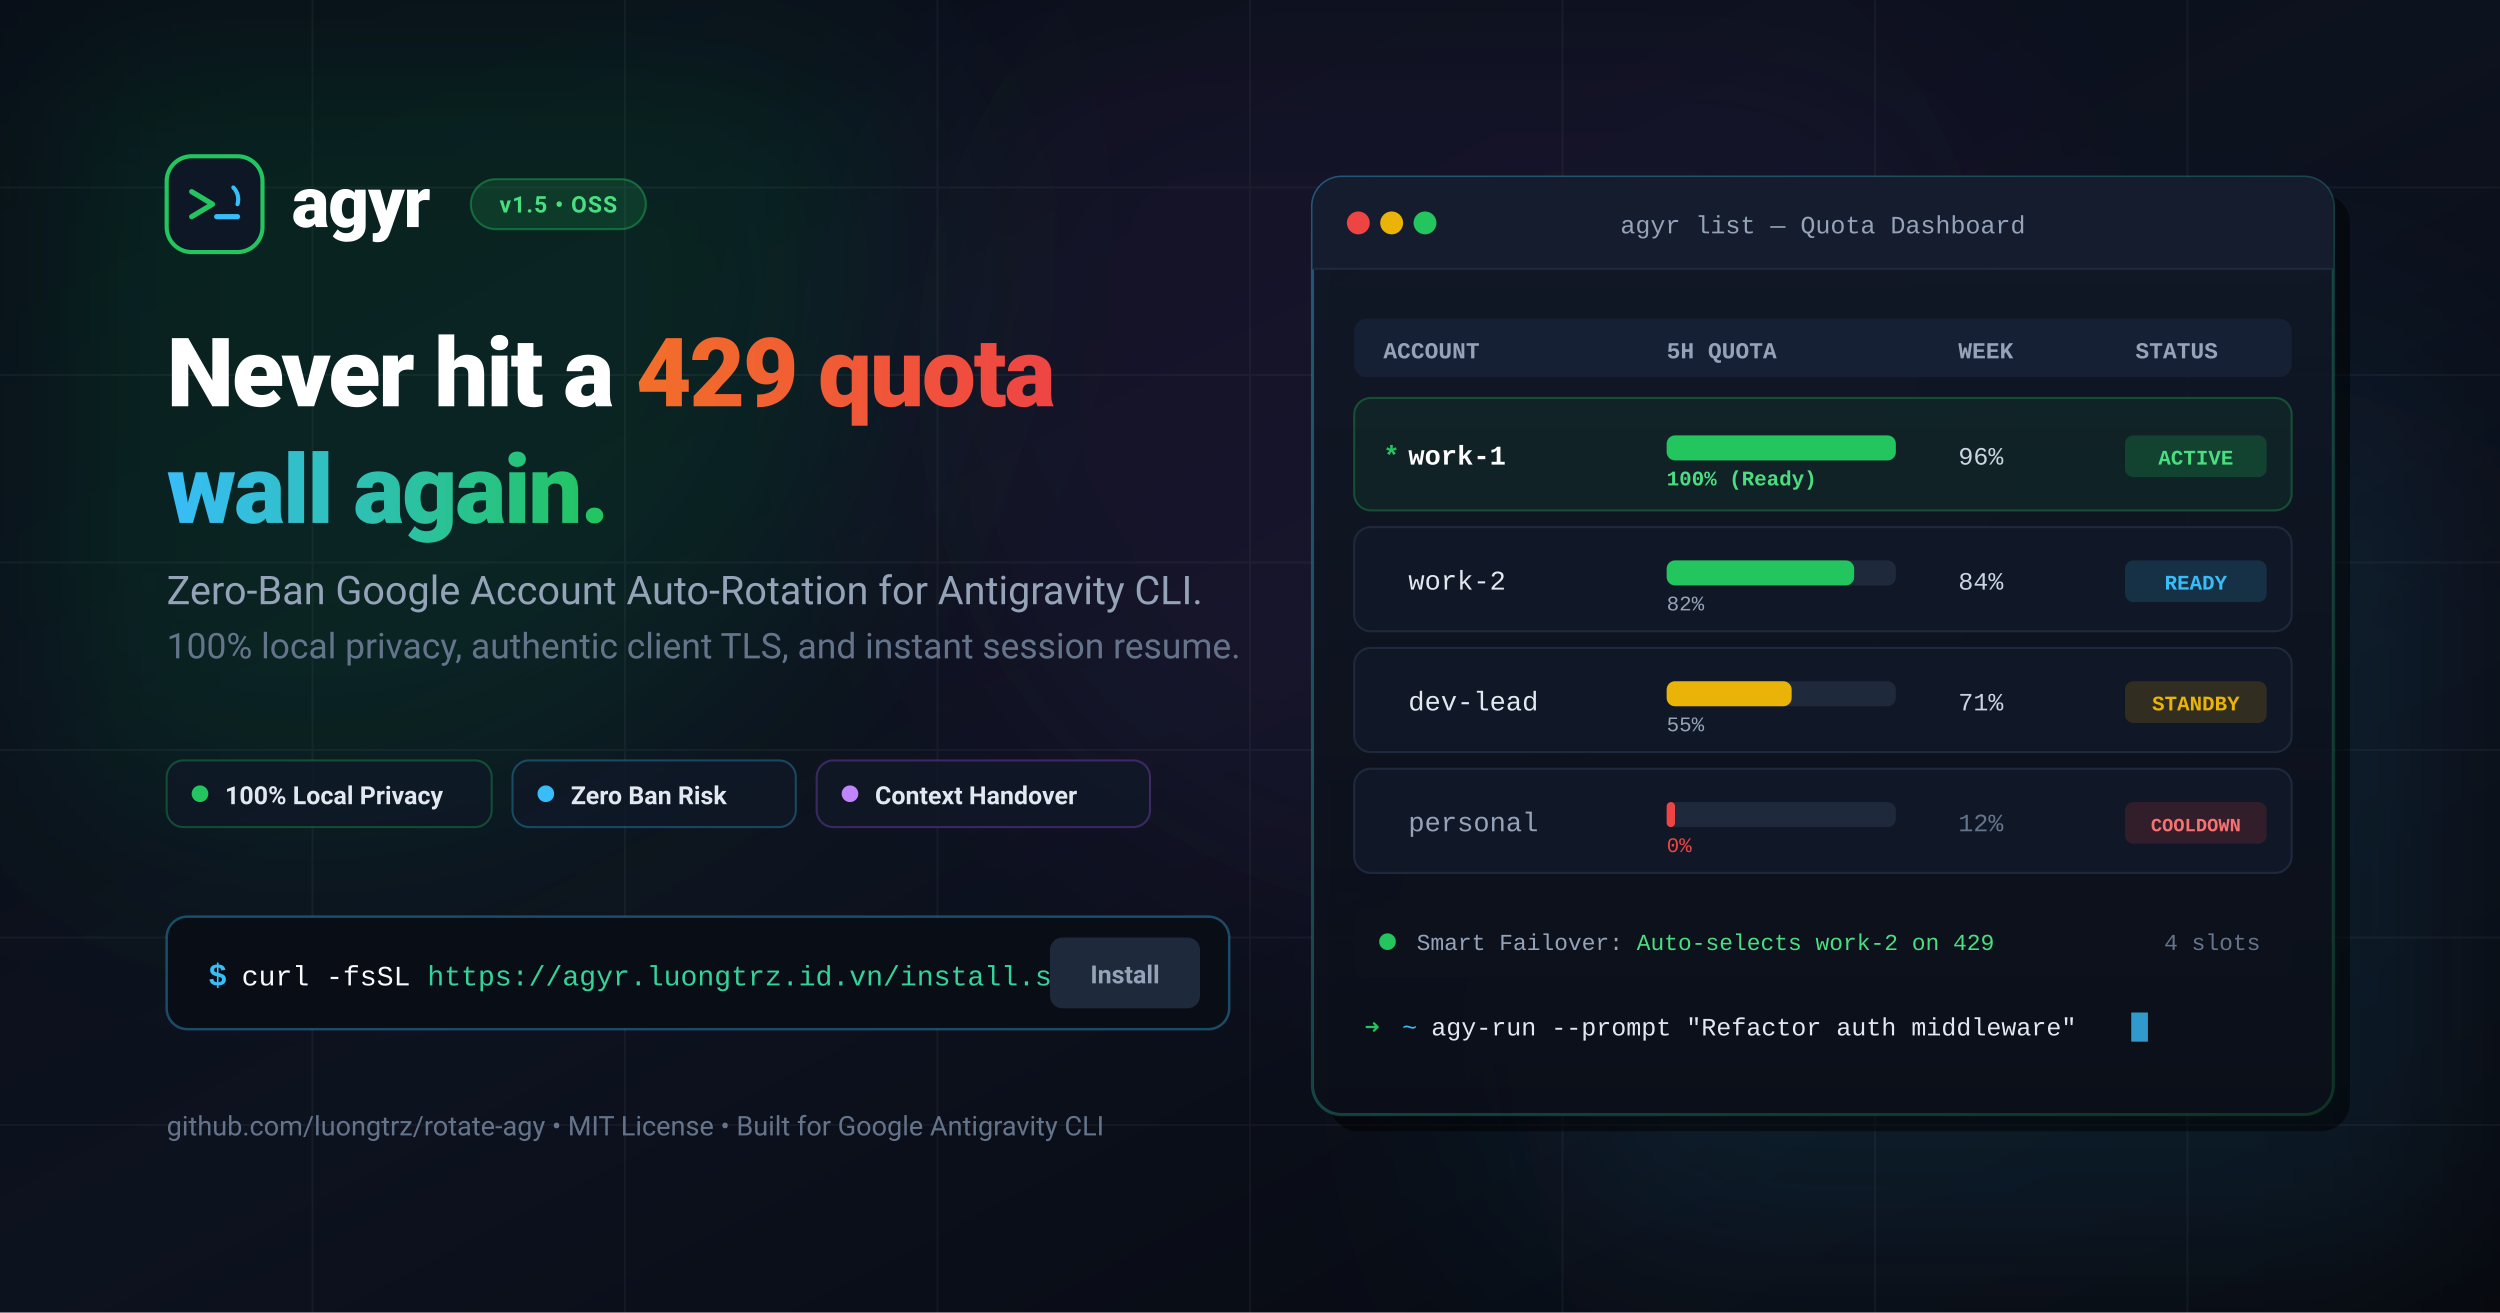
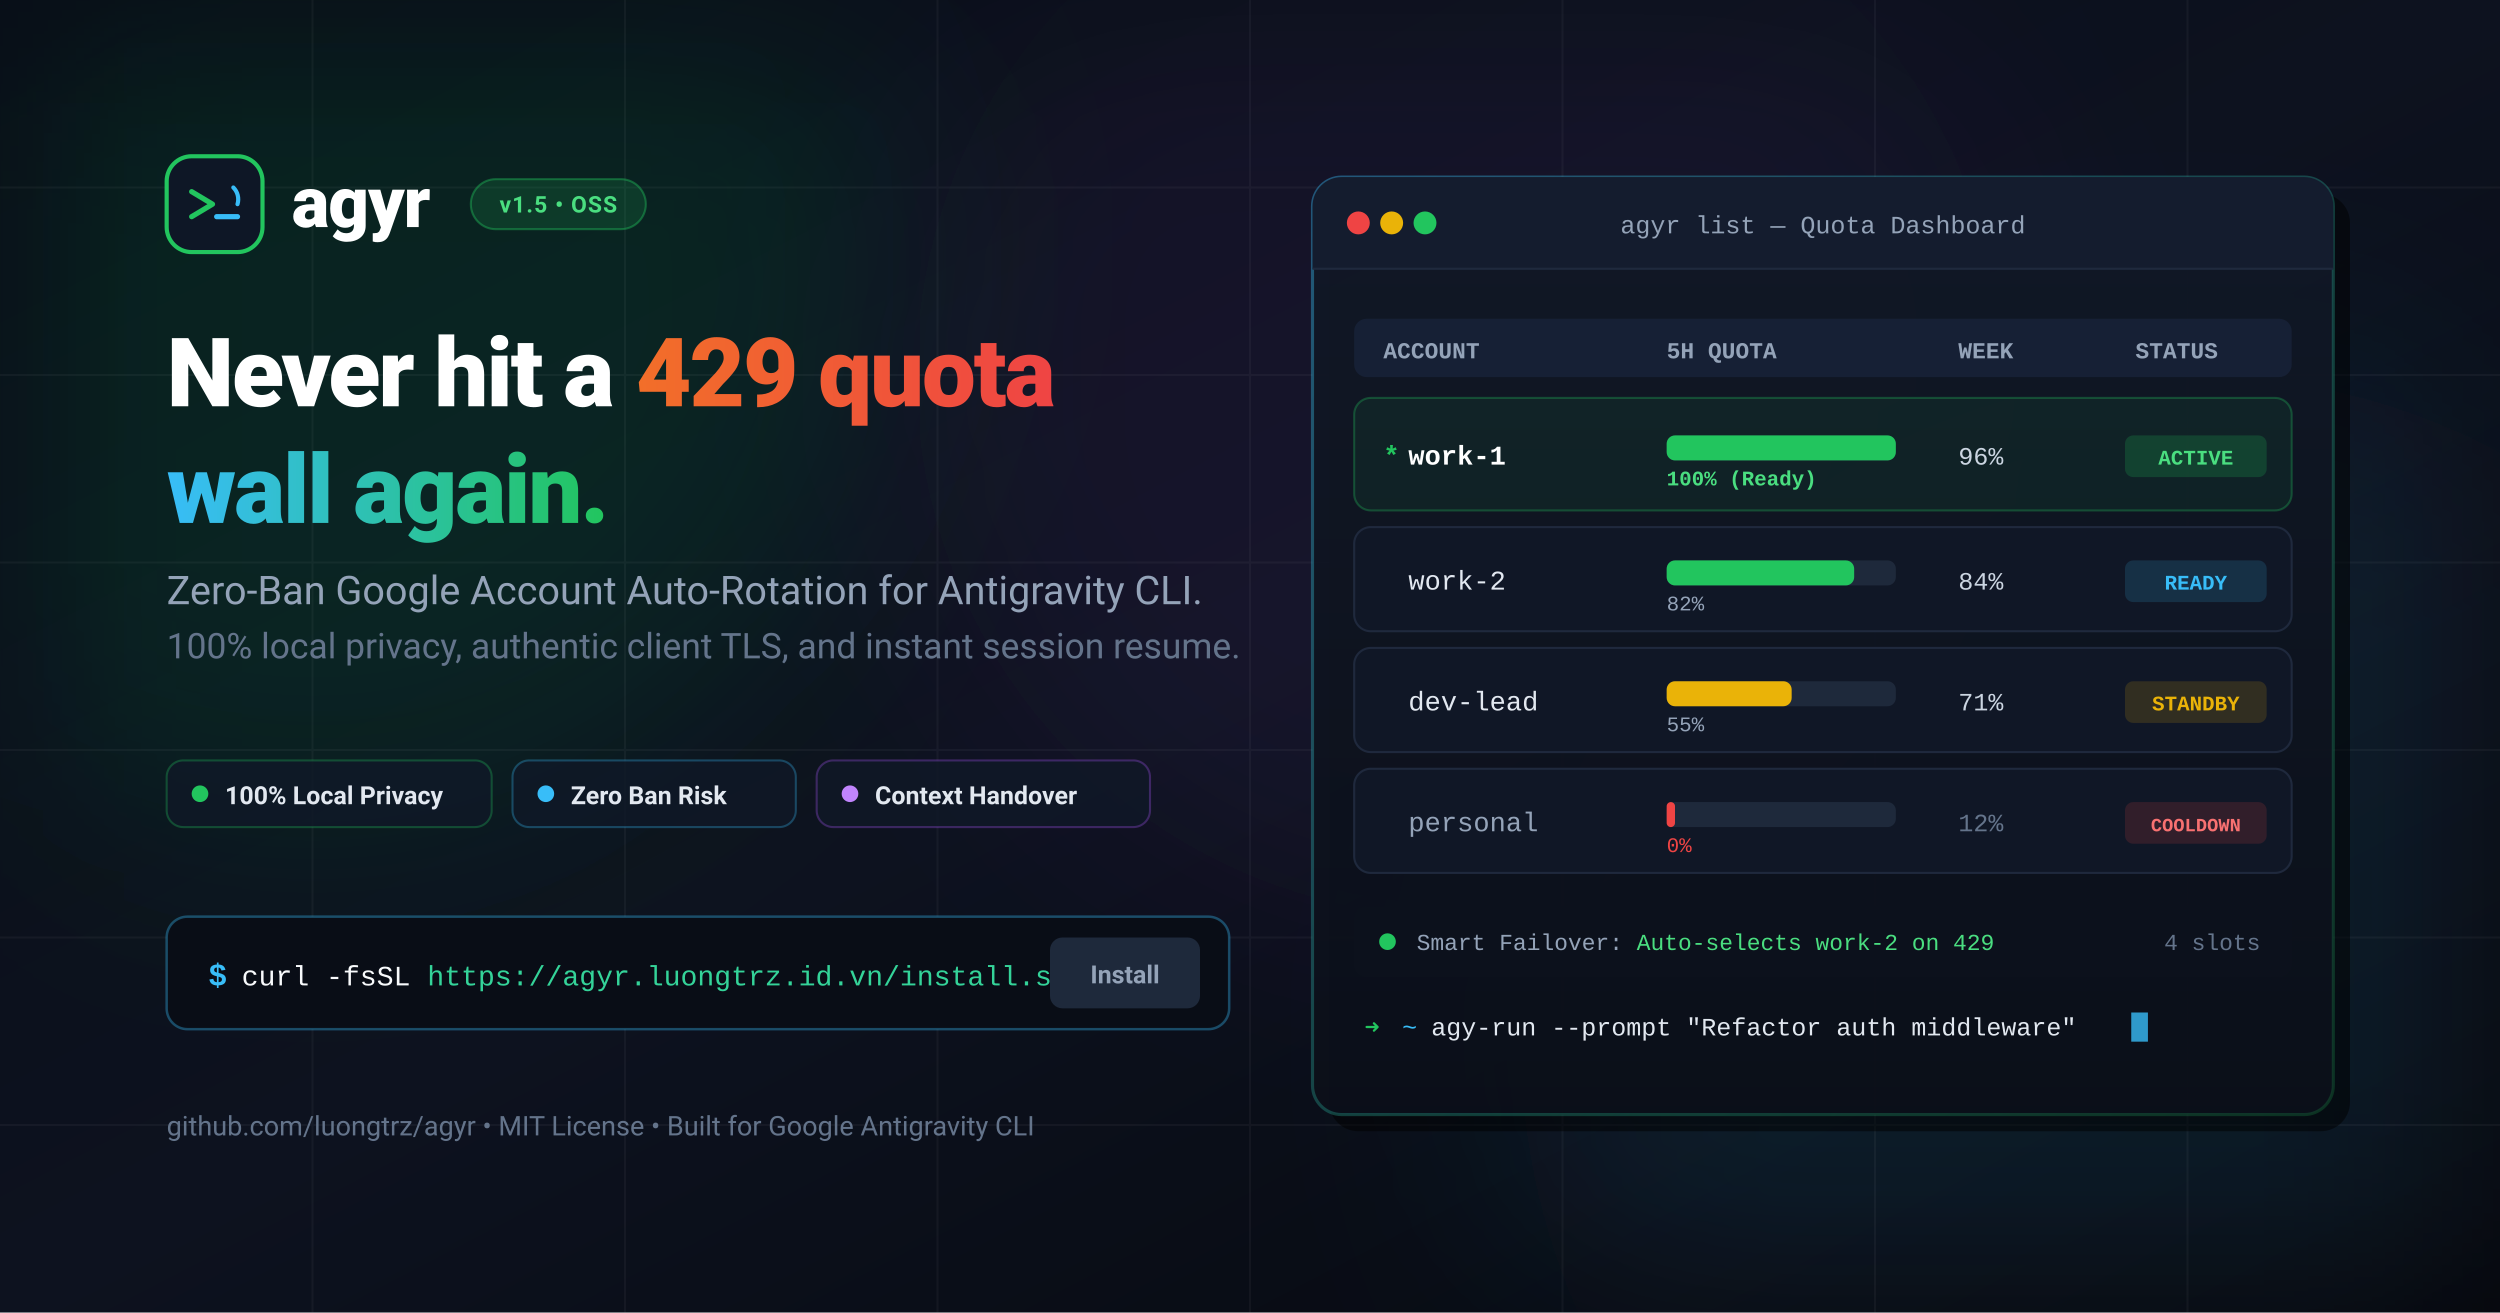
<svg xmlns="http://www.w3.org/2000/svg" viewBox="0 0 1200 630" width="1200" height="630">
  <defs>
    <linearGradient id="ogBgGrad" x1="0%" y1="0%" x2="100%" y2="100%">
      <stop offset="0%" stop-color="#080c16" />
      <stop offset="50%" stop-color="#0d121f" />
      <stop offset="100%" stop-color="#05070c" />
    </linearGradient>
    <linearGradient id="ogCardGrad" x1="0%" y1="0%" x2="0%" y2="100%">
      <stop offset="0%" stop-color="#111827" stop-opacity="0.95" />
      <stop offset="100%" stop-color="#0b0f19" stop-opacity="0.95" />
    </linearGradient>
    <linearGradient id="ogEmeraldCyan" x1="0%" y1="0%" x2="100%" y2="0%">
      <stop offset="0%" stop-color="#38bdf8" />
      <stop offset="100%" stop-color="#22c55e" />
    </linearGradient>
    <linearGradient id="ogAmberRed" x1="0%" y1="0%" x2="100%" y2="0%">
      <stop offset="0%" stop-color="#f59e0b" />
      <stop offset="100%" stop-color="#ef4444" />
    </linearGradient>
    <linearGradient id="ogBorderGrad" x1="0%" y1="0%" x2="100%" y2="100%">
      <stop offset="0%" stop-color="#38bdf8" stop-opacity="0.4" />
      <stop offset="100%" stop-color="#22c55e" stop-opacity="0.2" />
    </linearGradient>
    <filter id="glowSubtle" x="-20%" y="-20%" width="140%" height="140%">
      <feGaussianBlur stdDeviation="60" result="blur" />
    </filter>
    <filter id="glowBadge" x="-20%" y="-20%" width="140%" height="140%">
      <feGaussianBlur stdDeviation="8" result="blur" />
      <feComposite in="SourceGraphic" in2="blur" operator="over" />
    </filter>
    <style>
      .og-font {
        font-family: -apple-system, BlinkMacSystemFont, "Segoe UI", Roboto, Helvetica, Arial, sans-serif;
      }
      .og-mono {
        font-family: ui-monospace, SFMono-Regular, Menlo, Monaco, Consolas, "Liberation Mono", "Courier New", monospace;
      }
    </style>
  </defs>
  <rect width="1200" height="630" fill="url(#ogBgGrad)" />
  <circle cx="150" cy="120" r="280" fill="#22c55e" fill-opacity="0.12" filter="url(#glowSubtle)" />
  <circle cx="1050" cy="500" r="320" fill="#38bdf8" fill-opacity="0.10" filter="url(#glowSubtle)" />
  <circle cx="700" cy="180" r="260" fill="#a855f7" fill-opacity="0.06" filter="url(#glowSubtle)" />
  <g opacity="0.04" stroke="#ffffff" stroke-width="1">
    <line x1="0" y1="90" x2="1200" y2="90" />
    <line x1="0" y1="180" x2="1200" y2="180" />
    <line x1="0" y1="270" x2="1200" y2="270" />
    <line x1="0" y1="360" x2="1200" y2="360" />
    <line x1="0" y1="450" x2="1200" y2="450" />
    <line x1="0" y1="540" x2="1200" y2="540" />
    <line x1="150" y1="0" x2="150" y2="630" />
    <line x1="300" y1="0" x2="300" y2="630" />
    <line x1="450" y1="0" x2="450" y2="630" />
    <line x1="600" y1="0" x2="600" y2="630" />
    <line x1="750" y1="0" x2="750" y2="630" />
    <line x1="900" y1="0" x2="900" y2="630" />
    <line x1="1050" y1="0" x2="1050" y2="630" />
  </g>
  <g transform="translate(80, 75)">
    <rect x="0" y="0" width="46" height="46" rx="12" fill="#0e1726" stroke="#22c55e" stroke-width="2" />
    <path d="M 12 17 L 22 23 L 12 29" fill="none" stroke="#22c55e" stroke-width="2.5" stroke-linecap="round" stroke-linejoin="round" />
    <line x1="24" y1="29" x2="34" y2="29" stroke="#38bdf8" stroke-width="2.5" stroke-linecap="round" />
    <path d="M 32 15 A 8 8 0 0 1 34 23" fill="none" stroke="#38bdf8" stroke-width="2" stroke-linecap="round" />
    <text x="60" y="34" class="og-font" font-size="34" font-weight="800" fill="#ffffff" letter-spacing="-0.5px">agyr</text>
    <rect x="146" y="11" width="84" height="24" rx="12" fill="rgba(34, 197, 94, 0.15)" stroke="rgba(34, 197, 94, 0.4)" stroke-width="1" />
    <text x="188" y="27" class="og-font" font-size="11" font-weight="700" fill="#4ade80" text-anchor="middle" letter-spacing="0.5px">v1.5 • OSS</text>
  </g>
  <g transform="translate(80, 195)">
    <text x="0" y="0" class="og-font" font-size="46" font-weight="800" fill="#ffffff" letter-spacing="-1px">
      Never hit a <tspan fill="url(#ogAmberRed)">429 quota</tspan>
    </text>
    <text x="0" y="56" class="og-font" font-size="46" font-weight="800" fill="url(#ogEmeraldCyan)" letter-spacing="-1px">
      wall again.
    </text>
  </g>
  <g transform="translate(80, 290)">
    <text x="0" y="0" class="og-font" font-size="19" font-weight="400" fill="#94a3b8">
      Zero-Ban Google Account Auto-Rotation for Antigravity CLI.
    </text>
    <text x="0" y="26" class="og-font" font-size="17" font-weight="400" fill="#64748b">
      100% local privacy, authentic client TLS, and instant session resume.
    </text>
  </g>
  <g transform="translate(80, 365)">
    <g>
      <rect x="0" y="0" width="156" height="32" rx="8" fill="rgba(16, 24, 39, 0.8)" stroke="rgba(34, 197, 94, 0.3)" stroke-width="1" />
      <circle cx="16" cy="16" r="4" fill="#22c55e" />
      <text x="28" y="21" class="og-font" font-size="12" font-weight="600" fill="#e2e8f0">100% Local Privacy</text>
    </g>
    <g transform="translate(166, 0)">
      <rect x="0" y="0" width="136" height="32" rx="8" fill="rgba(16, 24, 39, 0.8)" stroke="rgba(56, 189, 248, 0.3)" stroke-width="1" />
      <circle cx="16" cy="16" r="4" fill="#38bdf8" />
      <text x="28" y="21" class="og-font" font-size="12" font-weight="600" fill="#e2e8f0">Zero Ban Risk</text>
    </g>
    <g transform="translate(312, 0)">
      <rect x="0" y="0" width="160" height="32" rx="8" fill="rgba(16, 24, 39, 0.8)" stroke="rgba(168, 85, 247, 0.3)" stroke-width="1" />
      <circle cx="16" cy="16" r="4" fill="#c084fc" />
      <text x="28" y="21" class="og-font" font-size="12" font-weight="600" fill="#e2e8f0">Context Handover</text>
    </g>
  </g>
  <g transform="translate(80, 440)">
    <rect x="0" y="0" width="510" height="54" rx="10" fill="#090d16" stroke="rgba(56, 189, 248, 0.35)" stroke-width="1.2" />
    <text x="20" y="33" class="og-mono" font-size="15" fill="#38bdf8" font-weight="700">$</text>
    <text x="36" y="33" class="og-mono" font-size="13.5" fill="#f8fafc">
      curl -fsSL <tspan fill="#34d399">https://agyr.luongtrz.id.vn/install.sh</tspan> | bash
    </text>
    <rect x="424" y="10" width="72" height="34" rx="6" fill="#1e293b" />
    <text x="460" y="32" class="og-font" font-size="12" font-weight="600" fill="#94a3b8" text-anchor="middle">Install</text>
  </g>
  <g transform="translate(80, 545)">
    <text x="0" y="0" class="og-font" font-size="13" fill="#64748b">
-       github.com/luongtrz/rotate-agy • MIT License • Built for Google Antigravity CLI
+       github.com/luongtrz/agyr • MIT License • Built for Google Antigravity CLI
    </text>
  </g>
  <g transform="translate(630, 85)">
    <rect x="8" y="8" width="490" height="450" rx="14" fill="#000000" fill-opacity="0.5" />
    <rect x="0" y="0" width="490" height="450" rx="14" fill="url(#ogCardGrad)" stroke="url(#ogBorderGrad)" stroke-width="1.5" />
    <path d="M 0 14 C 0 6.268 6.268 0 14 0 L 476 0 C 483.732 0 490 6.268 490 14 L 490 44 L 0 44 Z" fill="#141c2e" />
    <line x1="0" y1="44" x2="490" y2="44" stroke="#1f293d" stroke-width="1" />
    <circle cx="22" cy="22" r="5.5" fill="#ef4444" />
    <circle cx="38" cy="22" r="5.5" fill="#eab308" />
    <circle cx="54" cy="22" r="5.5" fill="#22c55e" />
    <text x="245" y="27" class="og-mono" font-size="12" font-weight="500" fill="#94a3b8" text-anchor="middle">agyr list — Quota Dashboard</text>
    <g transform="translate(20, 68)">
      <rect x="0" y="0" width="450" height="28" rx="6" fill="#162035" />
      <text x="14" y="19" class="og-mono" font-size="11" font-weight="700" fill="#94a3b8">ACCOUNT</text>
      <text x="150" y="19" class="og-mono" font-size="11" font-weight="700" fill="#94a3b8">5H QUOTA</text>
      <text x="290" y="19" class="og-mono" font-size="11" font-weight="700" fill="#94a3b8">WEEK</text>
      <text x="375" y="19" class="og-mono" font-size="11" font-weight="700" fill="#94a3b8">STATUS</text>
    </g>
    <g transform="translate(20, 106)">
      <rect x="0" y="0" width="450" height="54" rx="8" fill="rgba(34, 197, 94, 0.08)" stroke="rgba(34, 197, 94, 0.3)" stroke-width="1" />
      <text x="14" y="32" class="og-mono" font-size="13" font-weight="700" fill="#22c55e">*</text>
      <text x="26" y="32" class="og-mono" font-size="13" font-weight="600" fill="#ffffff">work-1</text>
      <g transform="translate(150, 18)">
        <rect x="0" y="0" width="110" height="12" rx="4" fill="#1e293b" />
        <rect x="0" y="0" width="110" height="12" rx="4" fill="#22c55e" />
        <text x="0" y="24" class="og-mono" font-size="10" fill="#4ade80" font-weight="700">100% (Ready)</text>
      </g>
      <text x="290" y="32" class="og-mono" font-size="12" fill="#cbd5e1">96%</text>
      <g transform="translate(370, 18)">
        <rect x="0" y="0" width="68" height="20" rx="4" fill="rgba(34, 197, 94, 0.2)" />
        <text x="34" y="14" class="og-mono" font-size="10" font-weight="700" fill="#4ade80" text-anchor="middle">ACTIVE</text>
      </g>
    </g>
    <g transform="translate(20, 168)">
      <rect x="0" y="0" width="450" height="50" rx="8" fill="#101726" stroke="#1f293d" stroke-width="1" />
      <text x="26" y="30" class="og-mono" font-size="13" font-weight="500" fill="#e2e8f0">work-2</text>
      <g transform="translate(150, 16)">
        <rect x="0" y="0" width="110" height="12" rx="4" fill="#1e293b" />
        <rect x="0" y="0" width="90" height="12" rx="4" fill="#22c55e" />
        <text x="0" y="24" class="og-mono" font-size="10" fill="#94a3b8">82%</text>
      </g>
      <text x="290" y="30" class="og-mono" font-size="12" fill="#cbd5e1">84%</text>
      <g transform="translate(370, 16)">
        <rect x="0" y="0" width="68" height="20" rx="4" fill="rgba(56, 189, 248, 0.15)" />
        <text x="34" y="14" class="og-mono" font-size="10" font-weight="700" fill="#38bdf8" text-anchor="middle">READY</text>
      </g>
    </g>
    <g transform="translate(20, 226)">
      <rect x="0" y="0" width="450" height="50" rx="8" fill="#101726" stroke="#1f293d" stroke-width="1" />
      <text x="26" y="30" class="og-mono" font-size="13" font-weight="500" fill="#e2e8f0">dev-lead</text>
      <g transform="translate(150, 16)">
        <rect x="0" y="0" width="110" height="12" rx="4" fill="#1e293b" />
        <rect x="0" y="0" width="60" height="12" rx="4" fill="#eab308" />
        <text x="0" y="24" class="og-mono" font-size="10" fill="#94a3b8">55%</text>
      </g>
      <text x="290" y="30" class="og-mono" font-size="12" fill="#cbd5e1">71%</text>
      <g transform="translate(370, 16)">
        <rect x="0" y="0" width="68" height="20" rx="4" fill="rgba(234, 179, 8, 0.15)" />
        <text x="34" y="14" class="og-mono" font-size="10" font-weight="700" fill="#eab308" text-anchor="middle">STANDBY</text>
      </g>
    </g>
    <g transform="translate(20, 284)">
      <rect x="0" y="0" width="450" height="50" rx="8" fill="#101726" stroke="#1f293d" stroke-width="1" />
      <text x="26" y="30" class="og-mono" font-size="13" font-weight="500" fill="#94a3b8">personal</text>
      <g transform="translate(150, 16)">
        <rect x="0" y="0" width="110" height="12" rx="4" fill="#1e293b" />
        <rect x="0" y="0" width="4" height="12" rx="2" fill="#ef4444" />
        <text x="0" y="24" class="og-mono" font-size="10" fill="#ef4444">0%</text>
      </g>
      <text x="290" y="30" class="og-mono" font-size="12" fill="#64748b">12%</text>
      <g transform="translate(370, 16)">
        <rect x="0" y="0" width="68" height="20" rx="4" fill="rgba(239, 68, 68, 0.15)" />
        <text x="34" y="14" class="og-mono" font-size="9" font-weight="700" fill="#f87171" text-anchor="middle">COOLDOWN</text>
      </g>
    </g>
    <g transform="translate(20, 350)">
      <rect x="0" y="0" width="450" height="34" rx="6" fill="#0c111c" />
      <circle cx="16" cy="17" r="4" fill="#22c55e" />
      <text x="30" y="21" class="og-mono" font-size="11" fill="#94a3b8">
        Smart Failover: <tspan fill="#4ade80">Auto-selects work-2 on 429</tspan>
      </text>
      <text x="435" y="21" class="og-mono" font-size="11" fill="#64748b" text-anchor="end">4 slots</text>
    </g>
    <g transform="translate(25, 412)">
      <text x="0" y="0" class="og-mono" font-size="12" fill="#22c55e">➜</text>
      <text x="18" y="0" class="og-mono" font-size="12" fill="#38bdf8">~</text>
      <text x="32" y="0" class="og-mono" font-size="12" fill="#e2e8f0">agy-run --prompt "Refactor auth middleware"</text>
      <rect x="368" y="-11" width="8" height="14" fill="#38bdf8" opacity="0.8" />
    </g>
  </g>
</svg>
